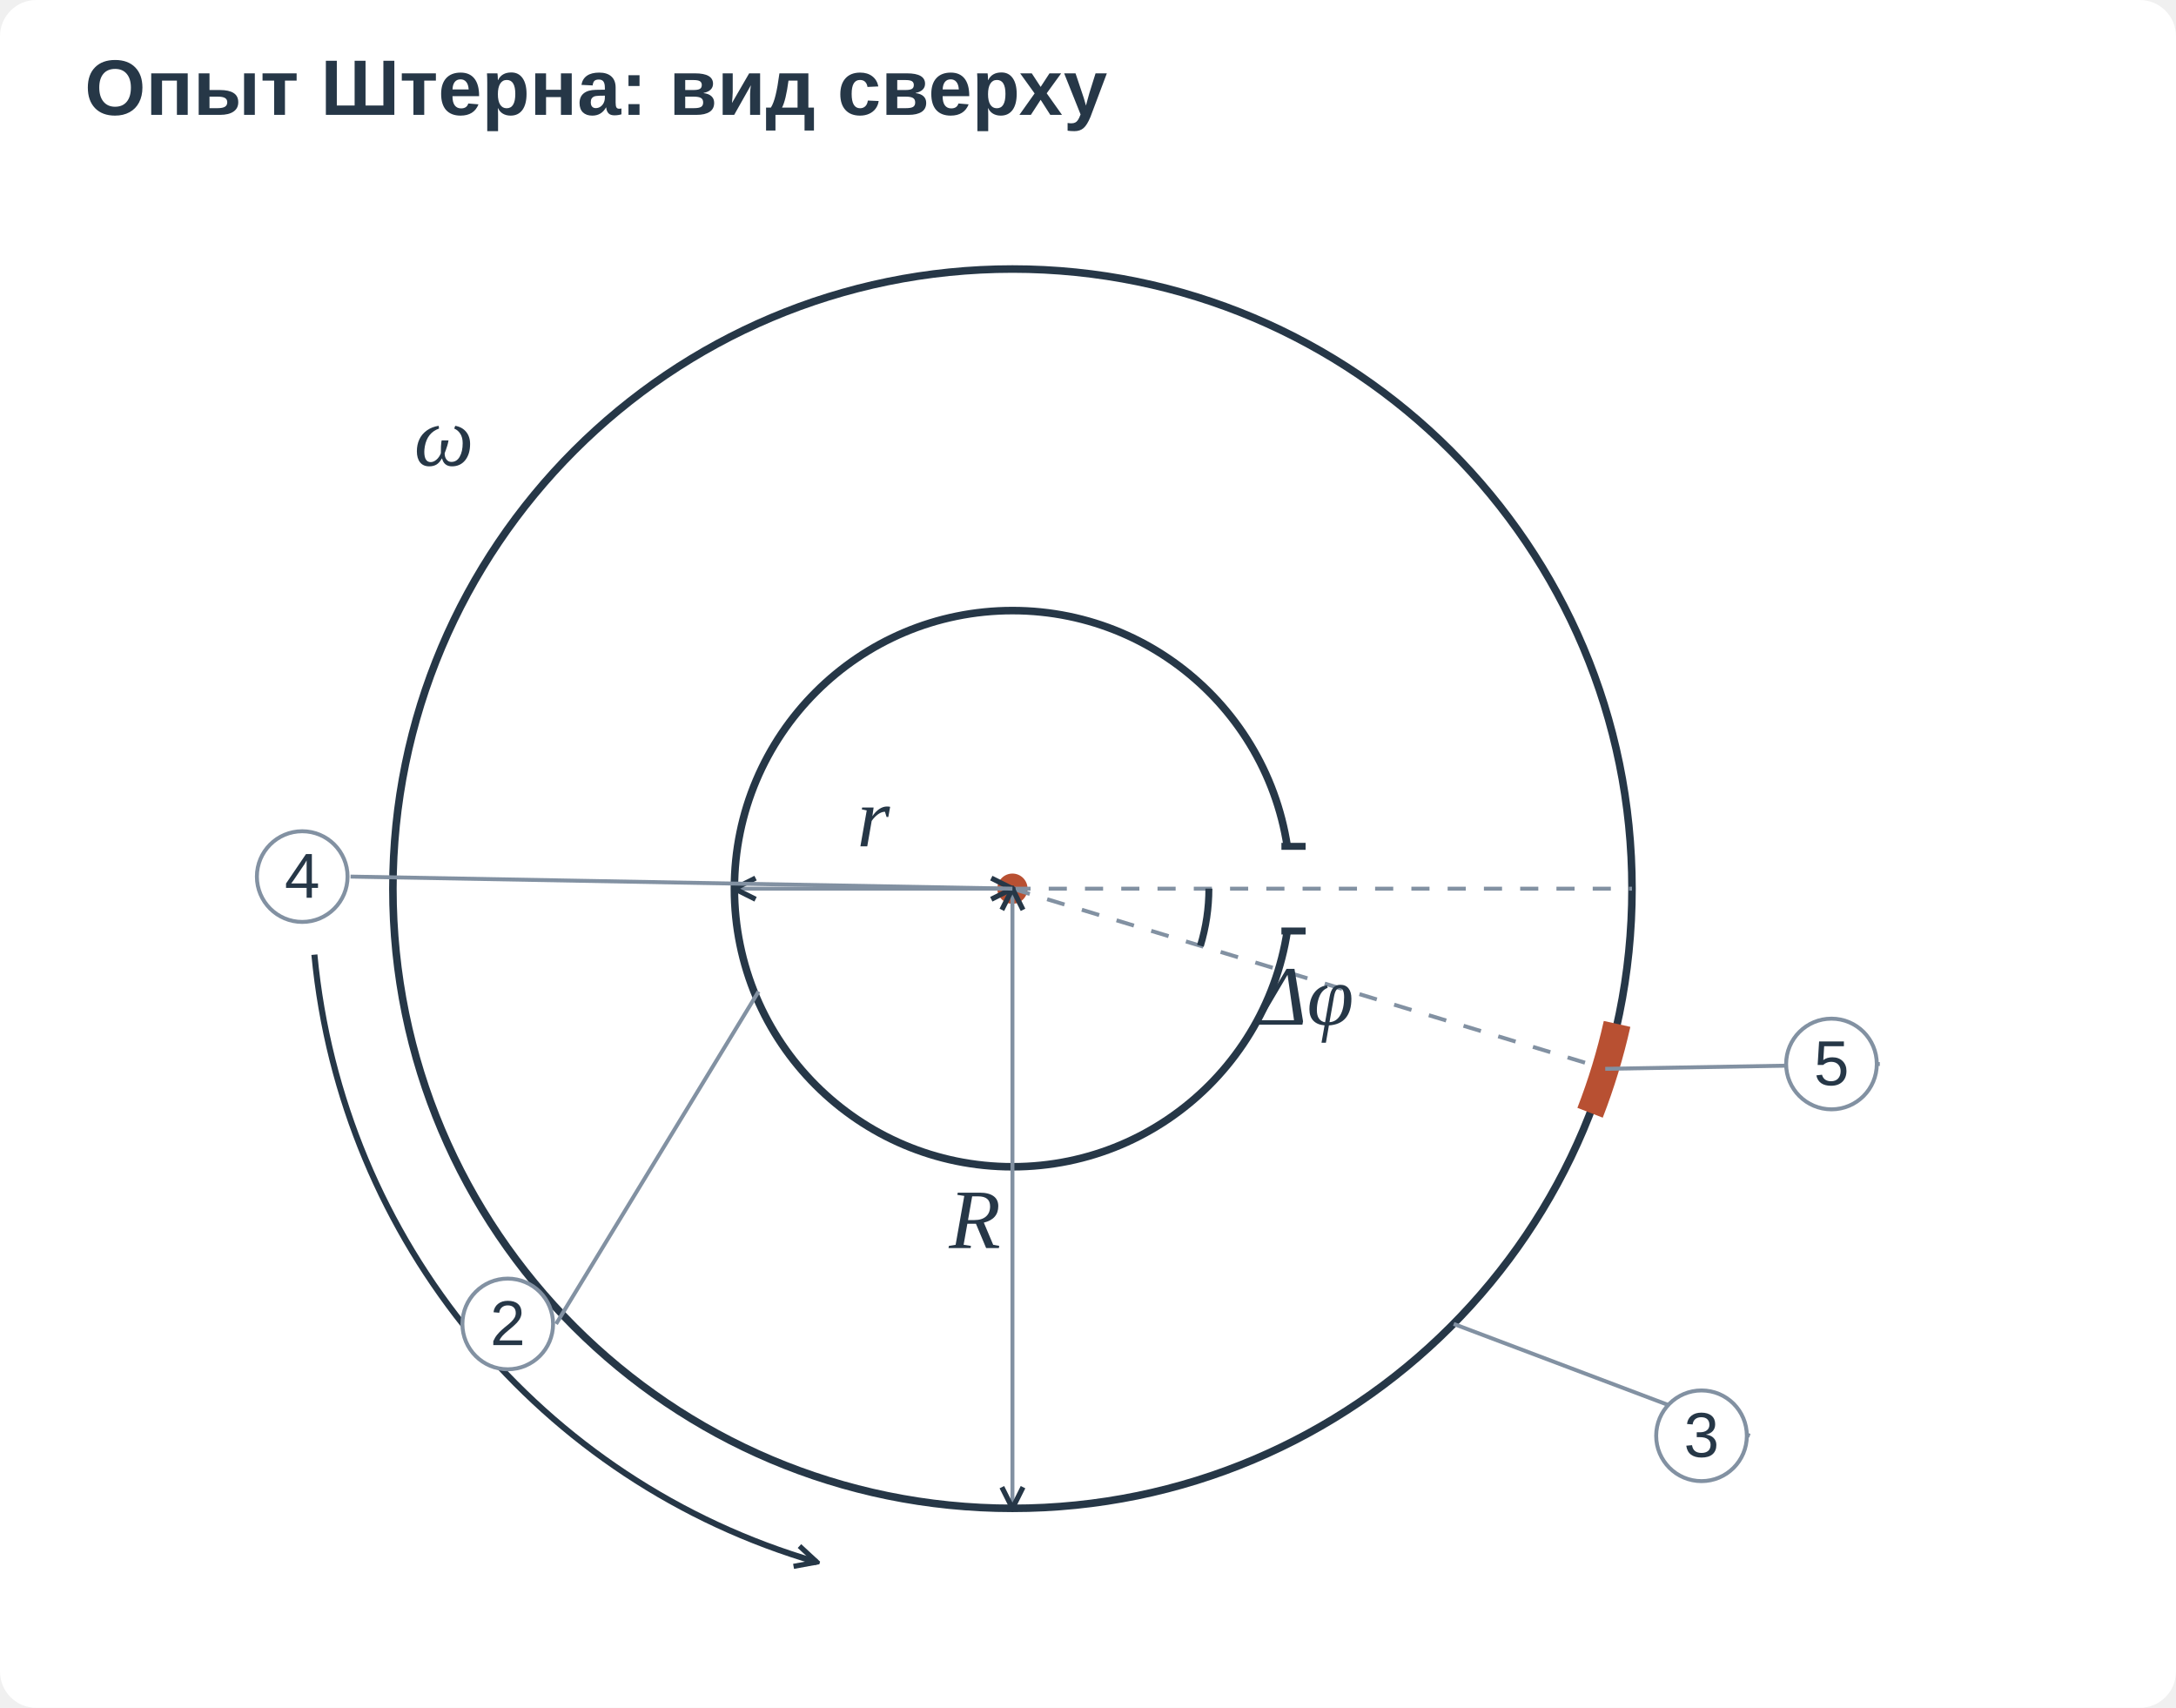
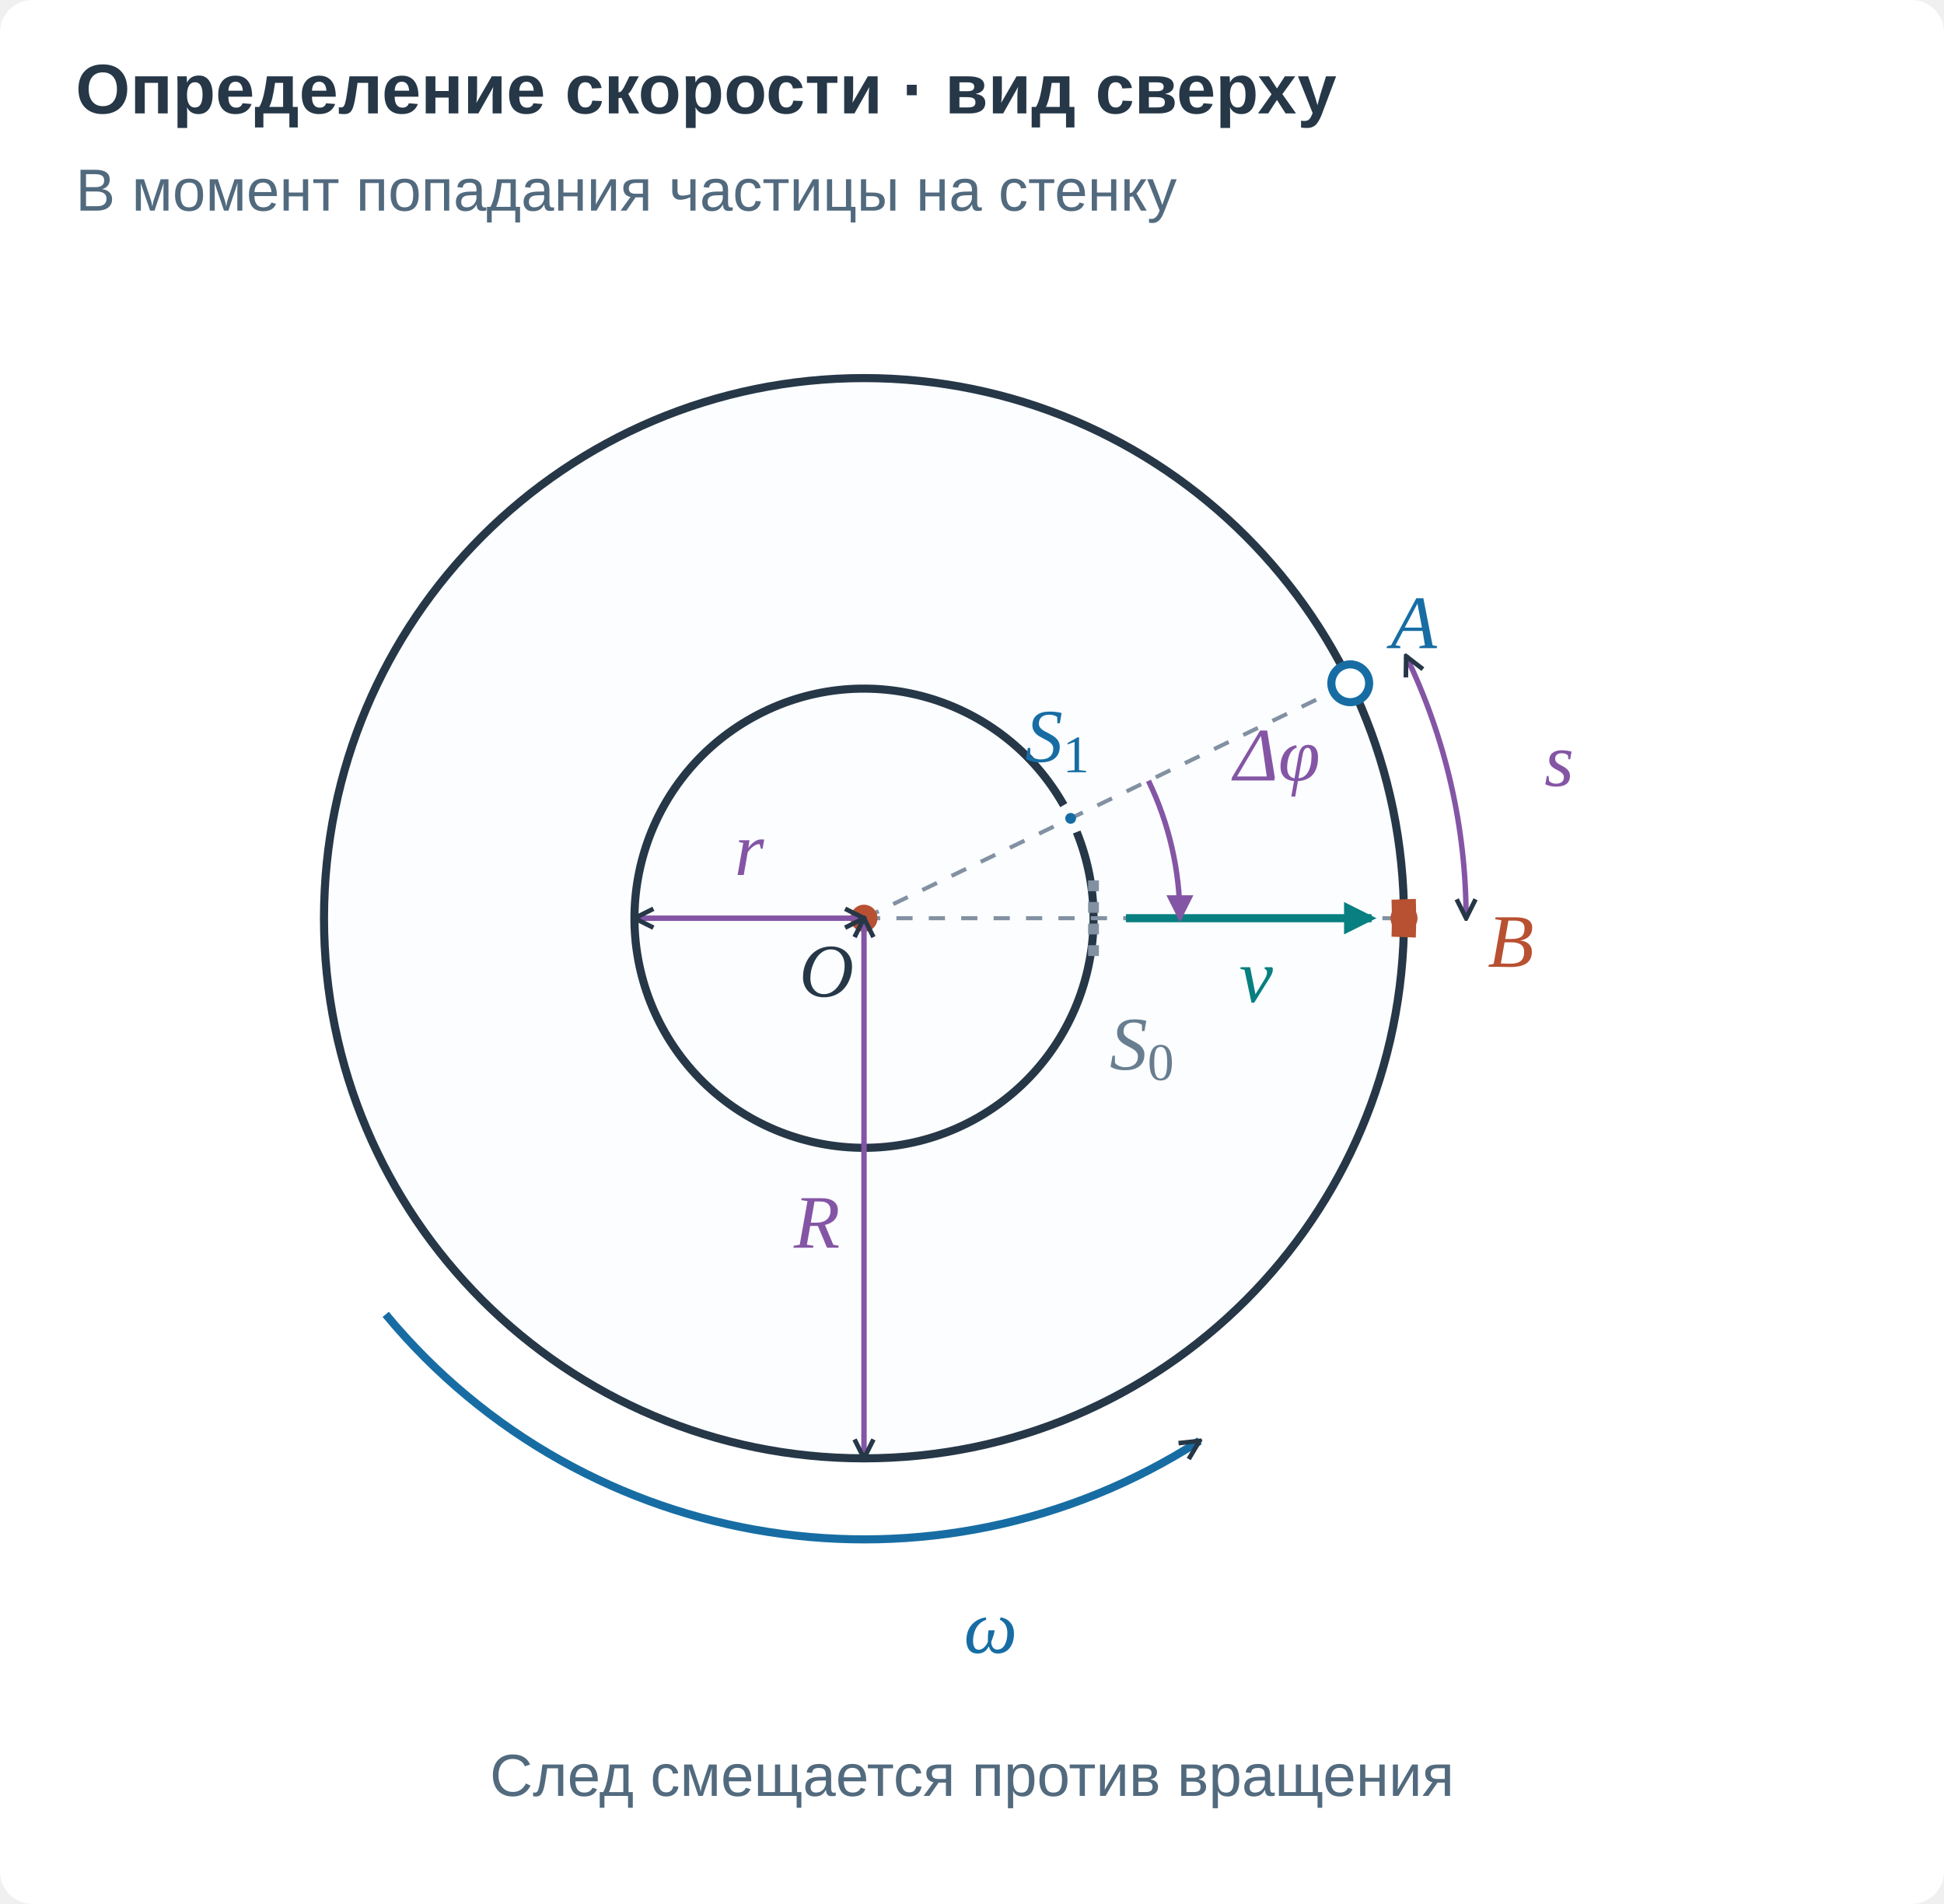
- <svg xmlns="http://www.w3.org/2000/svg" viewBox="0 0 720 565" role="img" aria-labelledby="title desc">
+ <svg xmlns="http://www.w3.org/2000/svg" viewBox="0 0 720 705" role="img" aria-labelledby="title desc">
  <defs>
    <marker id="arrow" markerWidth="9" markerHeight="9" refX="8" refY="4.5" orient="auto-start-reverse" markerUnits="userSpaceOnUse">
      <path d="M1 1 L8 4.5 L1 8" fill="none" stroke="#263747" stroke-width="1.7" />
    </marker>
  </defs>
  <style>text{font-family:Arial,Helvetica,sans-serif;fill:#263747}.label{font-size:24px}.small{font-size:22px}.heading{font-size:26px;font-weight:600}.math{font-family:Georgia,'Times New Roman',serif;font-style:italic;font-size:28px}.number{font-size:21px}.wall{fill:none;stroke:#263747;stroke-width:2.3;stroke-linejoin:round}.leader{fill:none;stroke:#8291a2;stroke-width:1.3}.guide{fill:none;stroke:#8291a2;stroke-width:1.3;stroke-dasharray:6 6}.axis{fill:none;stroke:#263747;stroke-width:1.7;marker-end:url(#arrow)}.beam{fill:none;stroke:#087f80;stroke-width:2.5;stroke-dasharray:7 5}.rotation{fill:none;stroke:#263747;stroke-width:2;marker-end:url(#arrow)}</style>
-   <rect width="720" height="565" rx="12" fill="#fff" />
-   <text x="28.000" y="38.000" class="heading">Опыт Штерна: вид сверху</text>
-   <circle cx="335.000" cy="294.000" r="205" fill="none" stroke="#263747" stroke-width="2.5" />
-   <circle cx="335.000" cy="294.000" r="92" fill="none" stroke="#263747" stroke-width="2.5" />
-   <rect x="417" y="281" width="23" height="26" fill="#fff" />
-   <line x1="424.000" y1="280.000" x2="432.000" y2="280.000" class="wall" />
-   <line x1="424.000" y1="308.000" x2="432.000" y2="308.000" class="wall" />
-   <circle cx="335.000" cy="294.000" r="5" fill="#b85032" />
-   <line x1="335.000" y1="294.000" x2="540.000" y2="294.000" class="guide" />
-   <line x1="335.000" y1="294.000" x2="531.144" y2="353.602" class="guide" />
-   <path d="M535.059 338.737 A205 205 0 0 1 526.127 368.131" class="wall" style="stroke:#b85032;stroke-width:9" />
-   <path d="M400.000 294.000 A65 65 0 0 1 397.192 312.898" class="wall" />
-   <text x="416.000" y="339.000" class="math">Δφ</text>
-   <path d="M104.030 315.833 A232 232 0 0 0 270.274 516.788" class="rotation" />
-   <text x="137.000" y="154.000" class="math">ω</text>
-   <line x1="335.000" y1="294.000" x2="243.000" y2="294.000" class="leader" marker-start="url(#arrow)" marker-end="url(#arrow)" />
-   <text x="289.000" y="280.000" class="math" text-anchor="middle">r</text>
-   <line x1="335.000" y1="294.000" x2="335.000" y2="499.000" class="leader" marker-start="url(#arrow)" marker-end="url(#arrow)" />
-   <text x="314.000" y="412.900" class="math">R</text>
-   <line x1="184.000" y1="438.000" x2="251.000" y2="328.000" class="leader" />
-   <circle cx="168.000" cy="438.000" r="15" fill="#fff" stroke="#8291a2" stroke-width="1.3" />
-   <text x="168.000" y="445.000" class="number" text-anchor="middle">2</text>
-   <line x1="579.000" y1="475.000" x2="481.000" y2="438.000" class="leader" />
-   <circle cx="563.000" cy="475.000" r="15" fill="#fff" stroke="#8291a2" stroke-width="1.3" />
-   <text x="563.000" y="482.000" class="number" text-anchor="middle">3</text>
-   <line x1="116.000" y1="290.000" x2="335.000" y2="294.000" class="leader" />
-   <circle cx="100.000" cy="290.000" r="15" fill="#fff" stroke="#8291a2" stroke-width="1.3" />
-   <text x="100.000" y="297.000" class="number" text-anchor="middle">4</text>
-   <line x1="622.000" y1="352.000" x2="531.144" y2="353.602" class="leader" />
-   <circle cx="606.000" cy="352.000" r="15" fill="#fff" stroke="#8291a2" stroke-width="1.3" />
-   <text x="606.000" y="359.000" class="number" text-anchor="middle">5</text>
+   <rect width="720" height="705" rx="12" fill="#fff" />
+   <defs>
+     <marker id="stern-arrow-teal" viewBox="0 0 10 10" refX="8.5" refY="5" markerWidth="12" markerHeight="12" markerUnits="userSpaceOnUse" orient="auto">
+       <path d="M0 0L10 5L0 10Z" fill="#087f80" />
+     </marker>
+     <marker id="stern-arrow-purple" viewBox="0 0 10 10" refX="8.5" refY="5" markerWidth="10" markerHeight="10" markerUnits="userSpaceOnUse" orient="auto">
+       <path d="M0 0L10 5L0 10Z" fill="#8455a5" />
+     </marker>
+   </defs>
+   <style>
+  .stern-wall{fill:none;stroke:#263747;stroke-width:3;stroke-linejoin:round}.stern-glass{fill:#edf7fc;fill-opacity:.6;stroke:#7fa8bf;stroke-width:3}
+  .stern-leader{fill:none;stroke:#8291a2;stroke-width:1.5;stroke-linejoin:round}.stern-point{fill:#8291a2}
+  .stern-beam{fill:none;stroke:#087f80;stroke-width:3;marker-end:url(#stern-arrow-teal)}
+  .stern-dimension{fill:none;stroke:#8455a5;stroke-width:2;marker-start:url(#arrow);marker-end:url(#arrow)}
+  .stern-turn{fill:none;stroke:#176da3;stroke-width:3;marker-end:url(#arrow)}.stern-guide{fill:none;stroke:#8291a2;stroke-width:1.5;stroke-dasharray:6 6}
+  .stern-caption{font-size:22px;fill:#526a7e}.stern-teal{fill:#087f80}.stern-purple{fill:#8455a5}.stern-blue{fill:#176da3}
+  </style>
+   <text x="28.000" y="42.000" class="heading">Определение скорости · вид сверху</text>
+   <text x="28.000" y="78.000" class="stern-caption">В момент попадания частицы на стенку</text>
+   <circle cx="320.000" cy="340.000" r="200" fill="#fbfdff" stroke="#263747" stroke-width="3" id="stern-top-outer-cylinder" />
+   <path d="M398.778 308.077 A85 85 0 1 1 393.975 298.135" class="stern-wall" id="stern-top-inner-cylinder" />
+   <line x1="320.000" y1="340.000" x2="500.089" y2="253.007" class="stern-guide" id="stern-top-reference-ray" />
+   <line x1="320.000" y1="340.000" x2="520.000" y2="340.000" class="stern-guide" id="stern-top-flight-ray" />
+   <line x1="405.000" y1="326.000" x2="405.000" y2="354.000" class="stern-guide" style="stroke-width:4;stroke-dasharray:4 4" id="stern-top-initial-slit" />
+   <circle cx="396.538" cy="303.028" r="2" fill="#176da3" id="stern-top-current-slit" />
+   <text x="391.538" y="282.028" class="math stern-blue" text-anchor="middle">S<tspan baseline-shift="sub" font-size="70%" font-style="normal">1</tspan>
+   </text>
+   <text x="411.000" y="396.000" class="math" style="fill:#687e90">S<tspan baseline-shift="sub" font-size="70%" font-style="normal">0</tspan>
+   </text>
+   <circle cx="320.000" cy="340.000" r="5" fill="#b85032" id="stern-top-source" />
+   <text x="296.000" y="369.000" class="math">O</text>
+   <line x1="417.000" y1="340.000" x2="508.000" y2="340.000" class="stern-beam" id="stern-top-free-flight" />
+   <text x="459.000" y="371.000" class="math stern-teal">v</text>
+   <circle cx="500.089" cy="253.007" r="7" fill="#fff" stroke="#176da3" stroke-width="3" id="stern-top-reference-mark" />
+   <text x="515.089" y="240.007" class="math stern-blue">A</text>
+   <path d="M519.878 333.001 A200 200 0 0 1 519.878 346.999" class="stern-wall" style="stroke:#b85032;stroke-width:9" id="stern-top-trace" />
+   <circle cx="520.000" cy="340.000" r="5" fill="#b85032" id="stern-top-impact" />
+   <text x="551.000" y="358.000" class="math" style="fill:#b85032">B</text>
+   <path d="M425.352 289.109 A117 117 0 0 1 437.000 340.000" class="stern-wall" style="stroke:#8455a5;stroke-width:2" marker-end="url(#stern-arrow-purple)" id="stern-top-angle" />
+   <text x="457.000" y="289.000" class="math stern-purple">Δφ</text>
+   <path d="M520.800 243.003 A223 223 0 0 1 543.000 340.000" class="stern-dimension" id="stern-top-shift" />
+   <text x="572.000" y="291.000" class="math stern-purple">s</text>
+   <line x1="320.000" y1="340.000" x2="235.000" y2="340.000" class="stern-dimension" id="stern-top-radius-r" />
+   <text x="277.500" y="324.000" class="math stern-purple" text-anchor="middle">r</text>
+   <line x1="320.000" y1="340.000" x2="320.000" y2="540.000" class="stern-dimension" id="stern-top-radius-R" />
+   <text x="294.000" y="462.000" class="math stern-purple">R</text>
+   <path d="M142.847 486.686 A230 230 0 0 0 444.270 533.538" class="stern-turn" id="stern-top-rotation" />
+   <text x="357.000" y="612.000" class="math stern-blue">ω</text>
+   <text x="360.000" y="665.000" class="stern-caption" text-anchor="middle">След смещается против вращения</text>
</svg>
